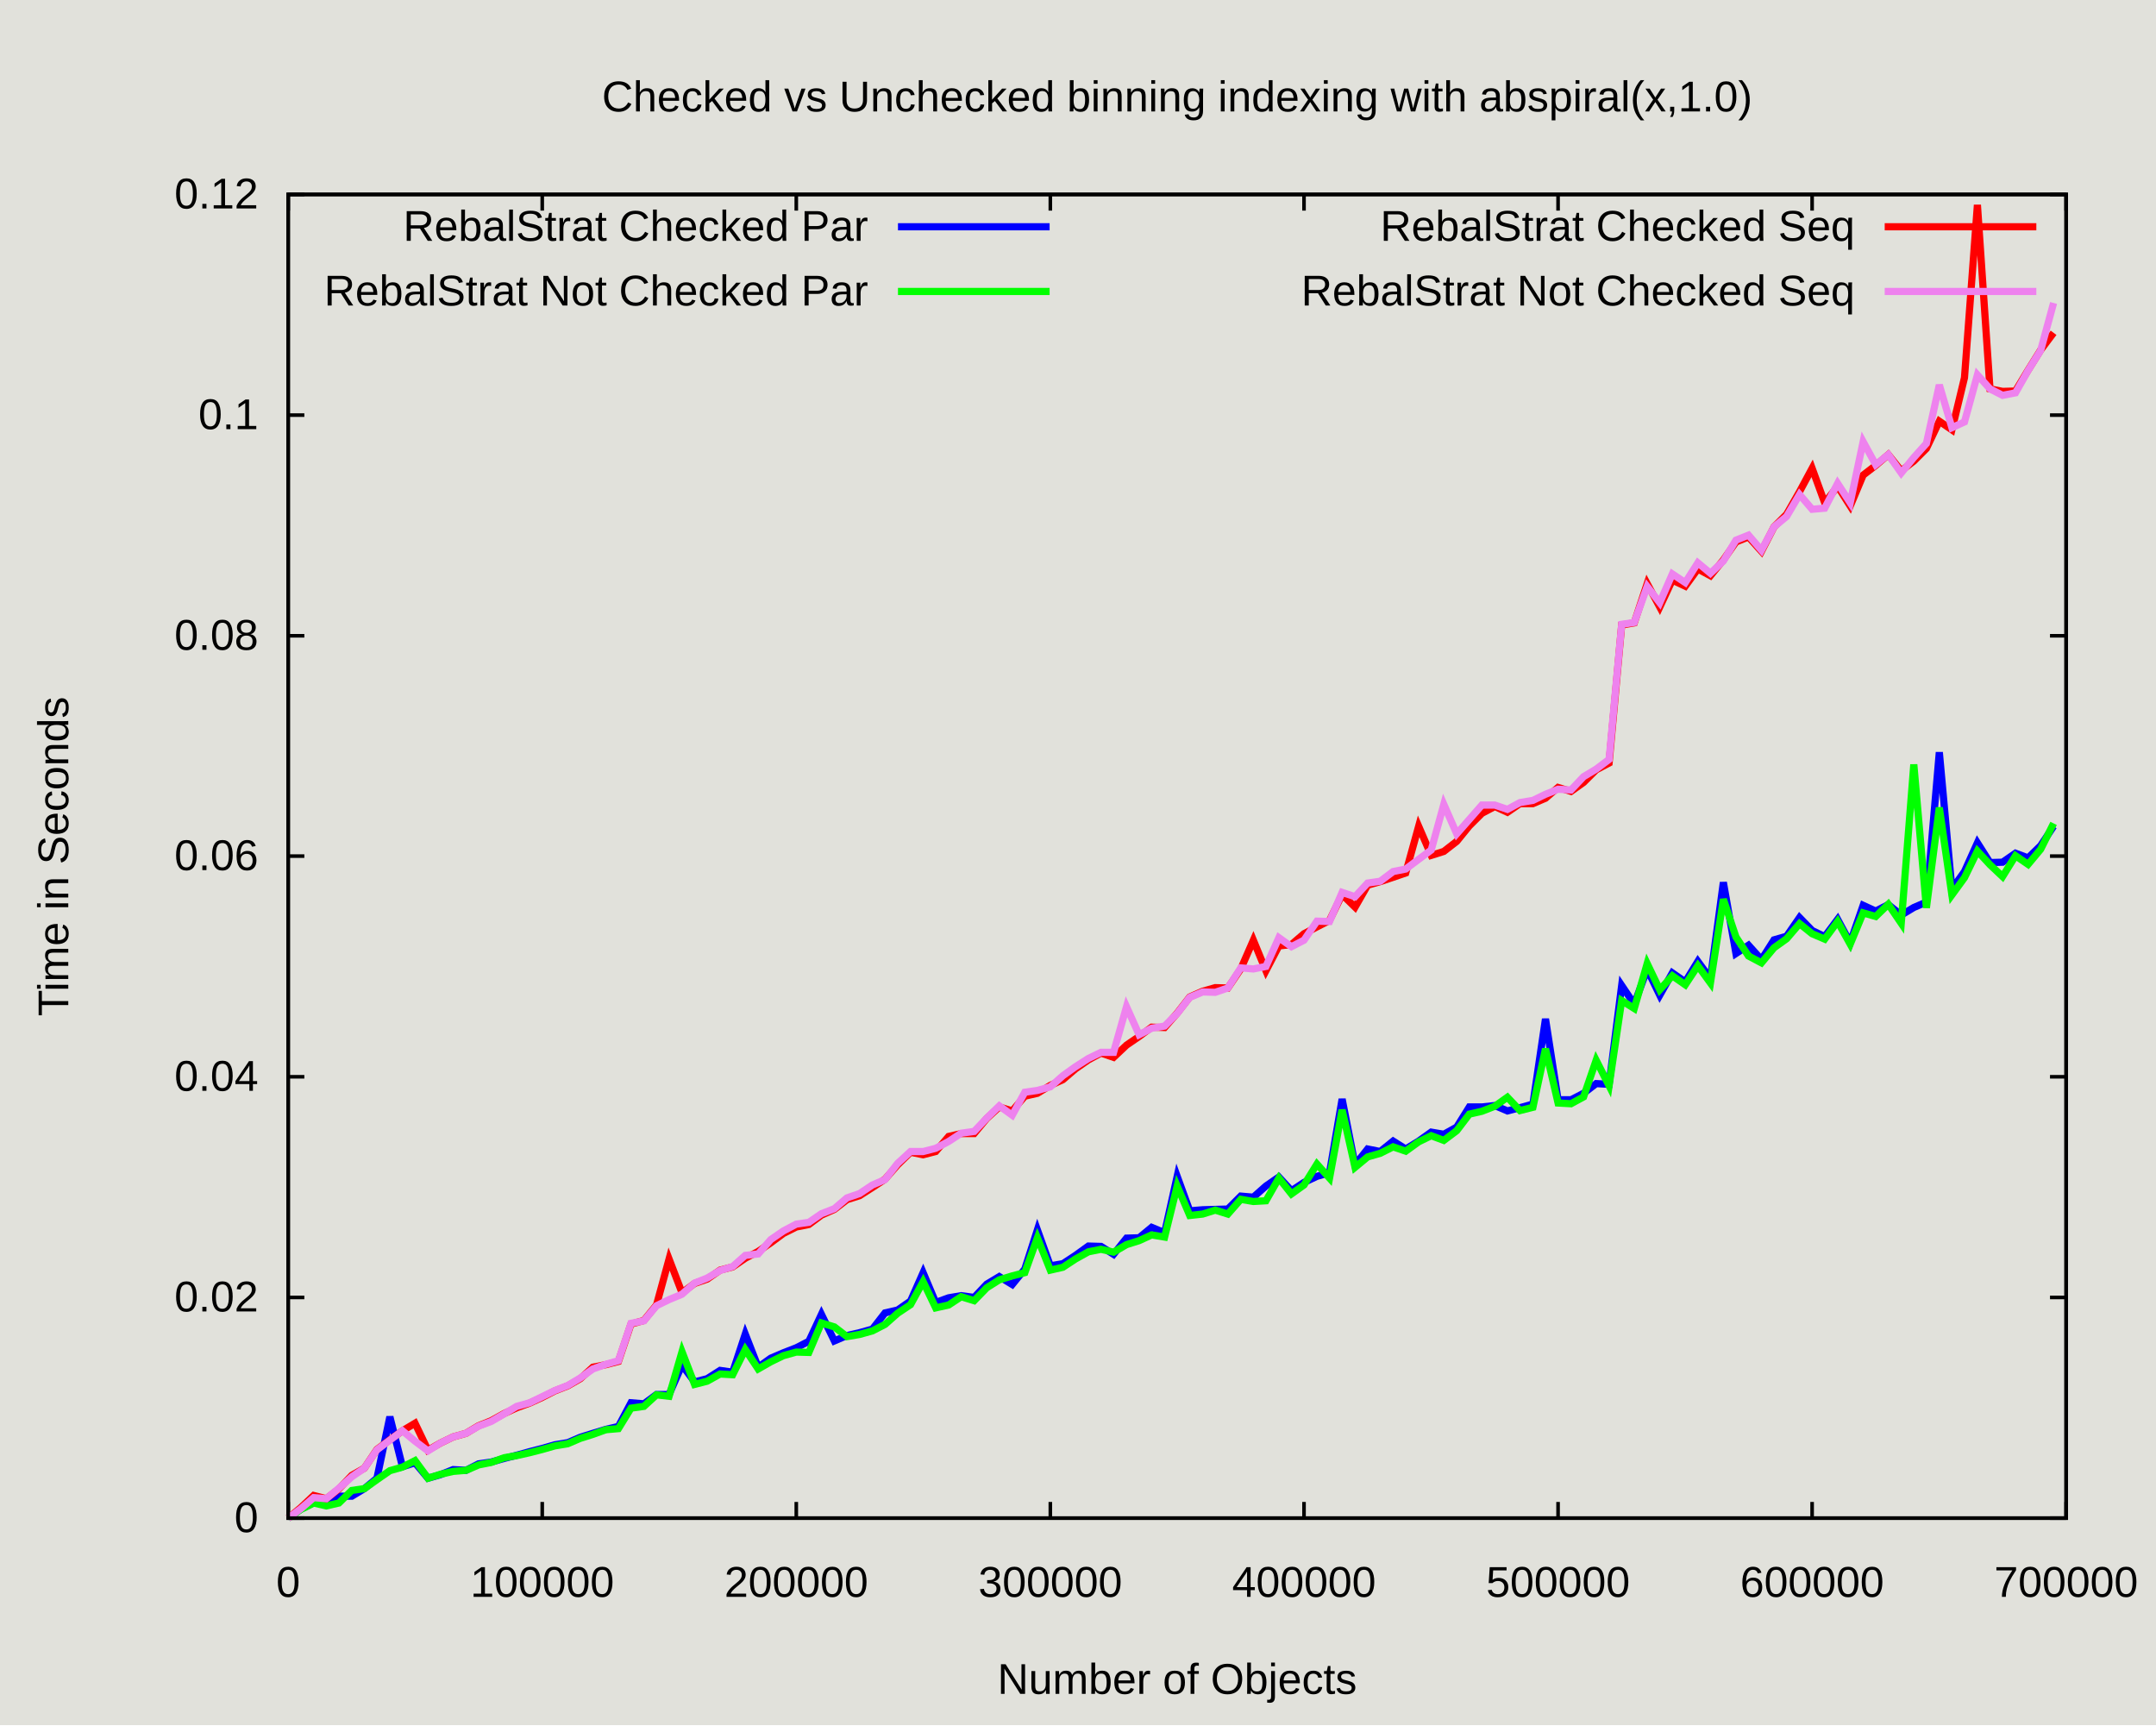
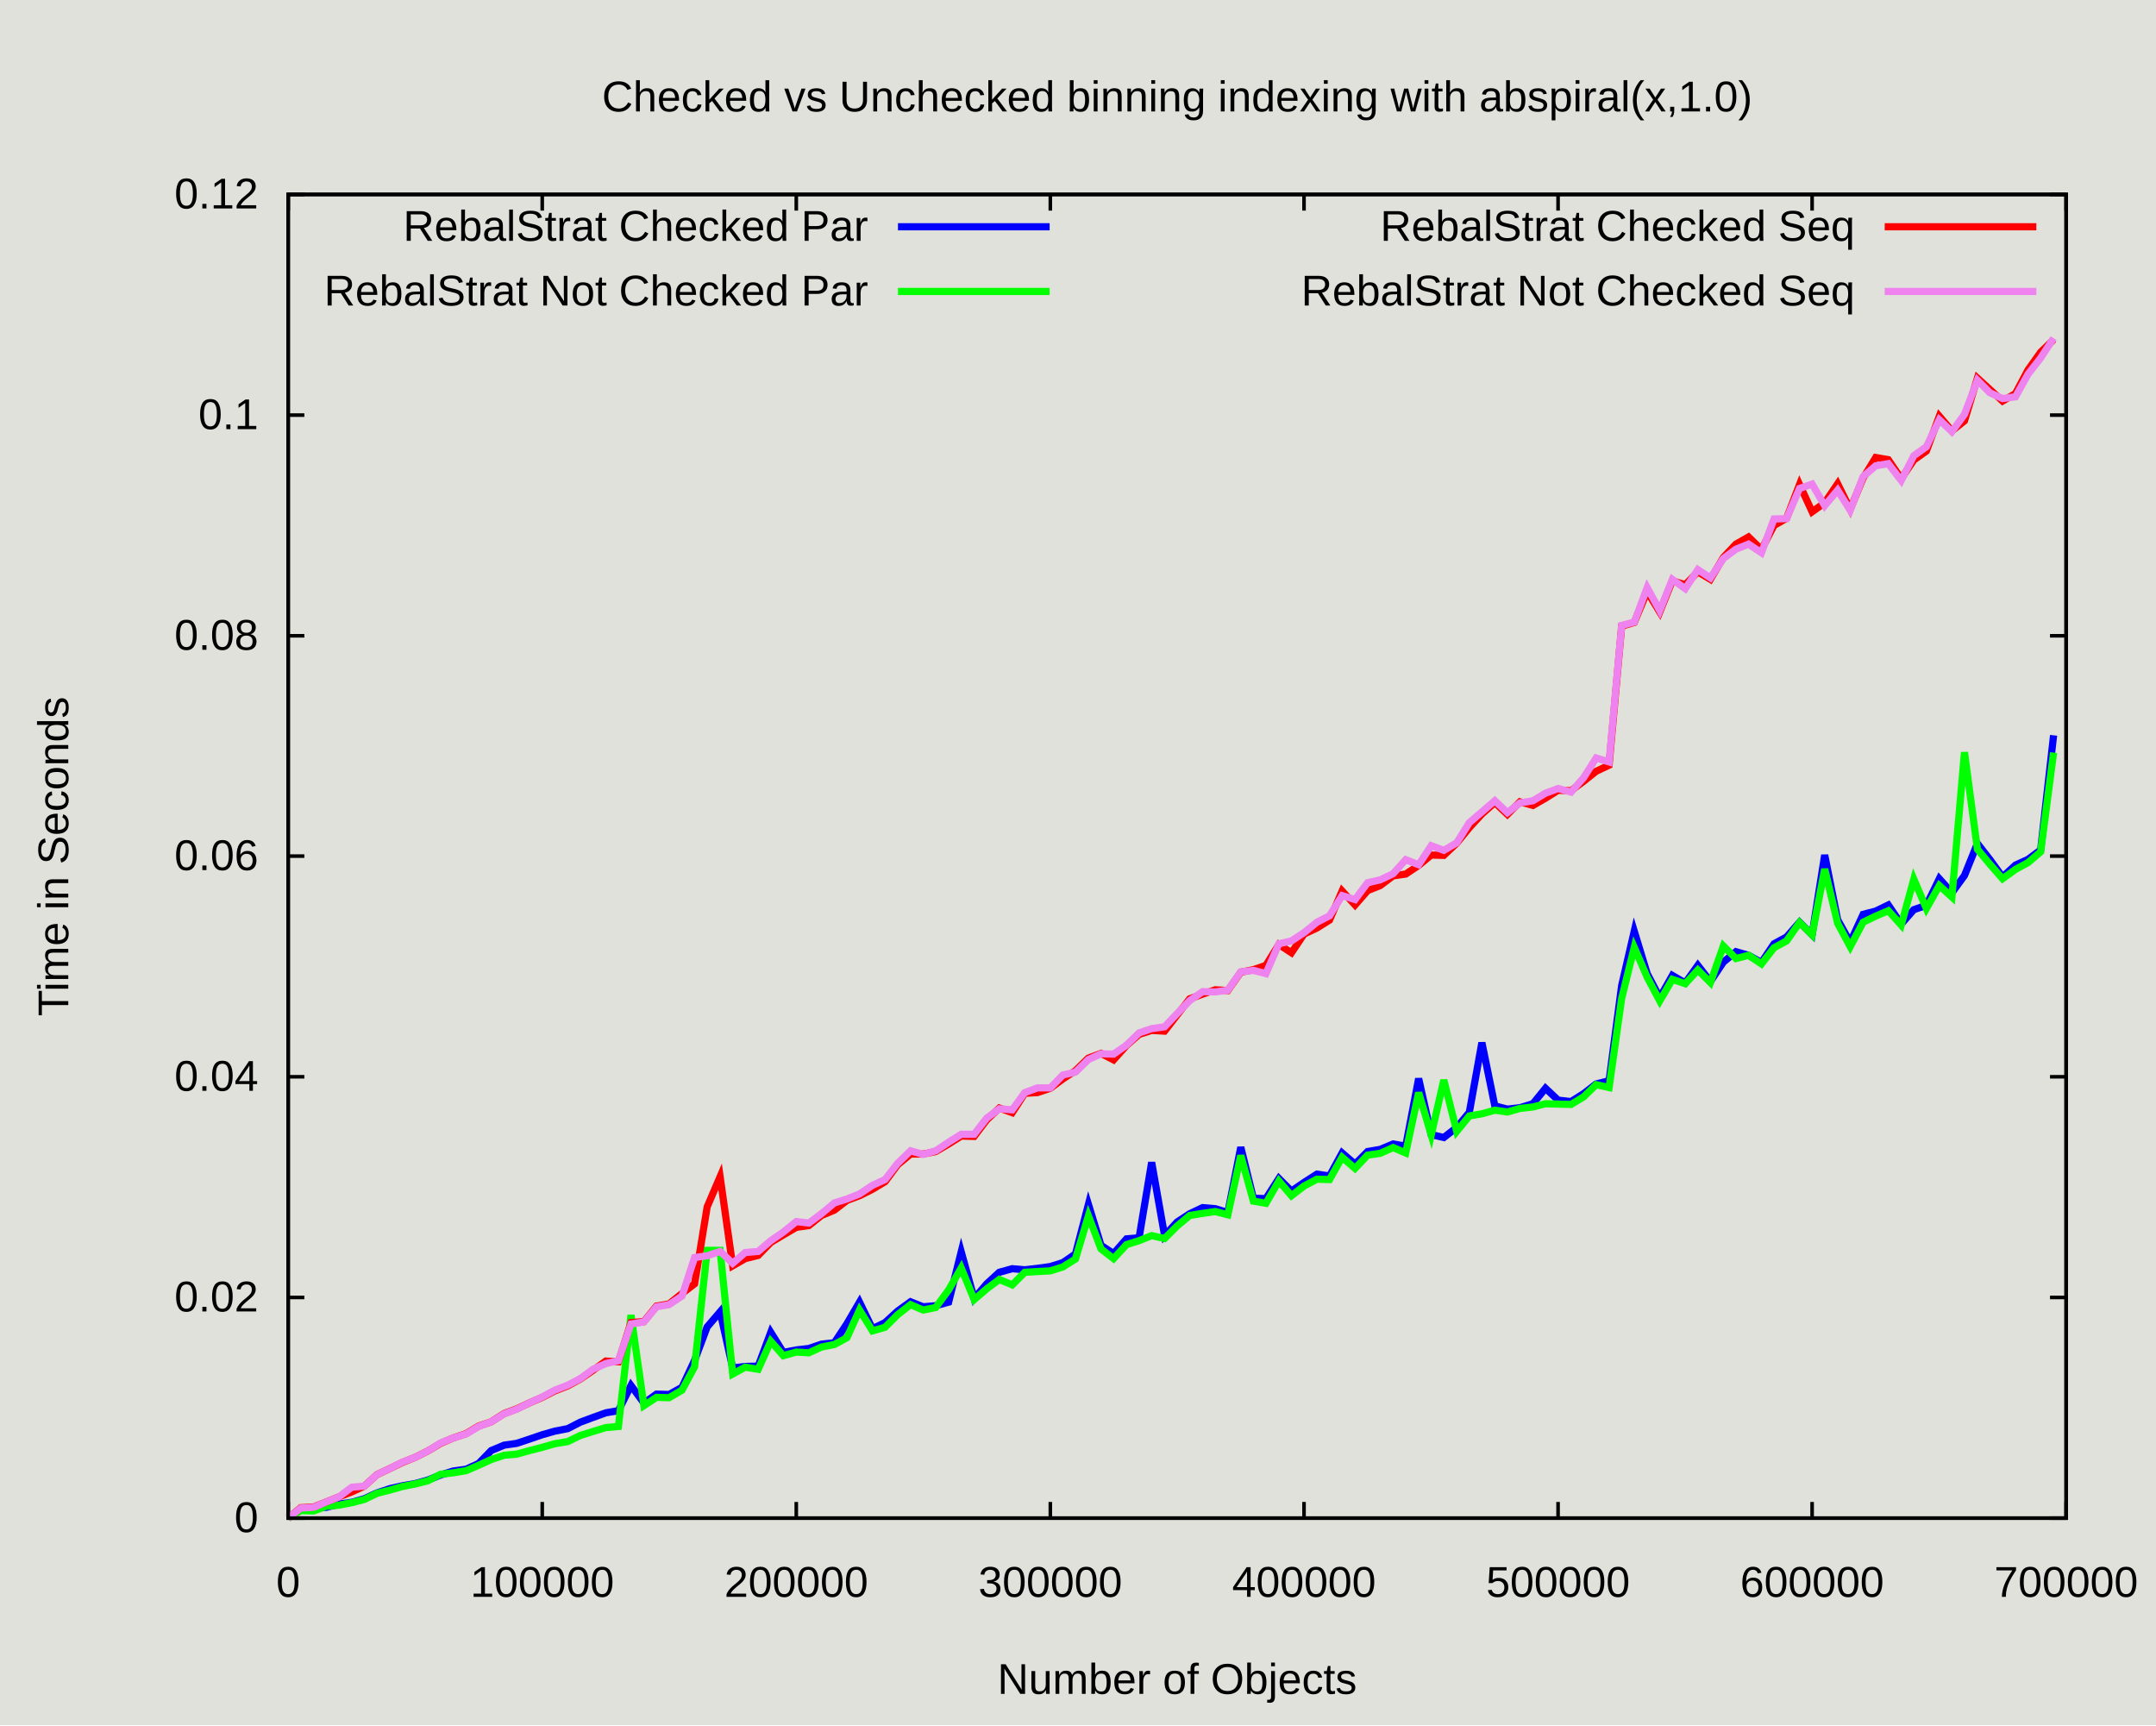
<svg xmlns="http://www.w3.org/2000/svg" xmlns:xlink="http://www.w3.org/1999/xlink" width="600" height="480" viewBox="0 0 600 480">
  <g id="gnuplot_canvas">
    <rect x="0" y="0" width="600" height="480" fill="#e1e1db" />
    <defs>
      <circle id="gpDot" r="0.5" stroke-width="0.5" stroke="currentColor" />
      <path id="gpPt0" stroke-width="0.222" stroke="currentColor" d="M-1,0 h2 M0,-1 v2" />
      <path id="gpPt1" stroke-width="0.222" stroke="currentColor" d="M-1,-1 L1,1 M1,-1 L-1,1" />
      <path id="gpPt2" stroke-width="0.222" stroke="currentColor" d="M-1,0 L1,0 M0,-1 L0,1 M-1,-1 L1,1 M-1,1 L1,-1" />
      <rect id="gpPt3" stroke-width="0.222" stroke="currentColor" x="-1" y="-1" width="2" height="2" />
      <rect id="gpPt4" stroke-width="0.222" stroke="currentColor" fill="currentColor" x="-1" y="-1" width="2" height="2" />
      <circle id="gpPt5" stroke-width="0.222" stroke="currentColor" cx="0" cy="0" r="1" />
      <use xlink:href="#gpPt5" id="gpPt6" fill="currentColor" stroke="none" />
      <path id="gpPt7" stroke-width="0.222" stroke="currentColor" d="M0,-1.33 L-1.33,0.67 L1.33,0.67 z" />
      <use xlink:href="#gpPt7" id="gpPt8" fill="currentColor" stroke="none" />
      <use xlink:href="#gpPt7" id="gpPt9" stroke="currentColor" transform="rotate(180)" />
      <use xlink:href="#gpPt9" id="gpPt10" fill="currentColor" stroke="none" />
      <use xlink:href="#gpPt3" id="gpPt11" stroke="currentColor" transform="rotate(45)" />
      <use xlink:href="#gpPt11" id="gpPt12" fill="currentColor" stroke="none" />
      <path id="gpPt13" stroke-width="0.222" stroke="currentColor" d="M0,1.330 L1.265,0.411 L0.782,-1.067 L-0.782,-1.076 L-1.265,0.411 z" />
      <use xlink:href="#gpPt13" id="gpPt14" fill="currentColor" stroke="none" />
      <filter id="textbox" filterUnits="objectBoundingBox" x="0" y="0" height="1" width="1">
        <feFlood flood-color="#E1E1DB" flood-opacity="1" result="bgnd" />
        <feComposite in="SourceGraphic" in2="bgnd" operator="atop" />
      </filter>
      <filter id="greybox" filterUnits="objectBoundingBox" x="0" y="0" height="1" width="1">
        <feFlood flood-color="lightgrey" flood-opacity="1" result="grey" />
        <feComposite in="SourceGraphic" in2="grey" operator="atop" />
      </filter>
    </defs>
    <g fill="none" color="#E1E1DB" stroke="currentColor" stroke-width="1.00" stroke-linecap="butt" stroke-linejoin="miter">
</g>
    <g fill="none" color="black" stroke="currentColor" stroke-width="1.00" stroke-linecap="butt" stroke-linejoin="miter">
      <path stroke="rgb(  0,   0,   0)" d="M80.2,422.4 L84.7,422.4 M575.0,422.4 L570.5,422.4  " />
      <g transform="translate(71.9,426.3)" stroke="none" fill="rgb(0,0,0)" font-family="Arial" font-size="12.00" text-anchor="end">
        <text>
          <tspan font-family="Arial"> 0</tspan>
        </text>
      </g>
    </g>
    <g fill="none" color="black" stroke="currentColor" stroke-width="1.00" stroke-linecap="butt" stroke-linejoin="miter">
      <path stroke="rgb(  0,   0,   0)" d="M80.2,361.0 L84.7,361.0 M575.0,361.0 L570.5,361.0  " />
      <g transform="translate(71.9,364.9)" stroke="none" fill="rgb(0,0,0)" font-family="Arial" font-size="12.00" text-anchor="end">
        <text>
          <tspan font-family="Arial"> 0.02</tspan>
        </text>
      </g>
    </g>
    <g fill="none" color="black" stroke="currentColor" stroke-width="1.00" stroke-linecap="butt" stroke-linejoin="miter">
      <path stroke="rgb(  0,   0,   0)" d="M80.2,299.6 L84.7,299.6 M575.0,299.6 L570.5,299.6  " />
      <g transform="translate(71.9,303.5)" stroke="none" fill="rgb(0,0,0)" font-family="Arial" font-size="12.00" text-anchor="end">
        <text>
          <tspan font-family="Arial"> 0.04</tspan>
        </text>
      </g>
    </g>
    <g fill="none" color="black" stroke="currentColor" stroke-width="1.00" stroke-linecap="butt" stroke-linejoin="miter">
      <path stroke="rgb(  0,   0,   0)" d="M80.2,238.2 L84.7,238.2 M575.0,238.2 L570.5,238.2  " />
      <g transform="translate(71.9,242.1)" stroke="none" fill="rgb(0,0,0)" font-family="Arial" font-size="12.00" text-anchor="end">
        <text>
          <tspan font-family="Arial"> 0.06</tspan>
        </text>
      </g>
    </g>
    <g fill="none" color="black" stroke="currentColor" stroke-width="1.00" stroke-linecap="butt" stroke-linejoin="miter">
      <path stroke="rgb(  0,   0,   0)" d="M80.2,176.9 L84.7,176.9 M575.0,176.9 L570.5,176.9  " />
      <g transform="translate(71.9,180.8)" stroke="none" fill="rgb(0,0,0)" font-family="Arial" font-size="12.00" text-anchor="end">
        <text>
          <tspan font-family="Arial"> 0.08</tspan>
        </text>
      </g>
    </g>
    <g fill="none" color="black" stroke="currentColor" stroke-width="1.00" stroke-linecap="butt" stroke-linejoin="miter">
      <path stroke="rgb(  0,   0,   0)" d="M80.2,115.5 L84.7,115.5 M575.0,115.5 L570.5,115.5  " />
      <g transform="translate(71.9,119.4)" stroke="none" fill="rgb(0,0,0)" font-family="Arial" font-size="12.00" text-anchor="end">
        <text>
          <tspan font-family="Arial"> 0.1</tspan>
        </text>
      </g>
    </g>
    <g fill="none" color="black" stroke="currentColor" stroke-width="1.00" stroke-linecap="butt" stroke-linejoin="miter">
      <path stroke="rgb(  0,   0,   0)" d="M80.2,54.1 L84.7,54.1 M575.0,54.1 L570.5,54.1  " />
      <g transform="translate(71.9,58.0)" stroke="none" fill="rgb(0,0,0)" font-family="Arial" font-size="12.00" text-anchor="end">
        <text>
          <tspan font-family="Arial"> 0.12</tspan>
        </text>
      </g>
    </g>
    <g fill="none" color="black" stroke="currentColor" stroke-width="1.00" stroke-linecap="butt" stroke-linejoin="miter">
      <path stroke="rgb(  0,   0,   0)" d="M80.2,422.4 L80.2,417.9 M80.2,54.1 L80.2,58.6  " />
      <g transform="translate(80.2,444.3)" stroke="none" fill="rgb(0,0,0)" font-family="Arial" font-size="12.00" text-anchor="middle">
        <text>
          <tspan font-family="Arial"> 0</tspan>
        </text>
      </g>
    </g>
    <g fill="none" color="black" stroke="currentColor" stroke-width="1.00" stroke-linecap="butt" stroke-linejoin="miter">
      <path stroke="rgb(  0,   0,   0)" d="M150.9,422.4 L150.9,417.9 M150.9,54.1 L150.9,58.6  " />
      <g transform="translate(150.9,444.3)" stroke="none" fill="rgb(0,0,0)" font-family="Arial" font-size="12.00" text-anchor="middle">
        <text>
          <tspan font-family="Arial"> 100000</tspan>
        </text>
      </g>
    </g>
    <g fill="none" color="black" stroke="currentColor" stroke-width="1.00" stroke-linecap="butt" stroke-linejoin="miter">
      <path stroke="rgb(  0,   0,   0)" d="M221.6,422.4 L221.6,417.9 M221.6,54.1 L221.6,58.6  " />
      <g transform="translate(221.6,444.3)" stroke="none" fill="rgb(0,0,0)" font-family="Arial" font-size="12.00" text-anchor="middle">
        <text>
          <tspan font-family="Arial"> 200000</tspan>
        </text>
      </g>
    </g>
    <g fill="none" color="black" stroke="currentColor" stroke-width="1.00" stroke-linecap="butt" stroke-linejoin="miter">
      <path stroke="rgb(  0,   0,   0)" d="M292.3,422.4 L292.3,417.9 M292.3,54.1 L292.3,58.6  " />
      <g transform="translate(292.3,444.3)" stroke="none" fill="rgb(0,0,0)" font-family="Arial" font-size="12.00" text-anchor="middle">
        <text>
          <tspan font-family="Arial"> 300000</tspan>
        </text>
      </g>
    </g>
    <g fill="none" color="black" stroke="currentColor" stroke-width="1.00" stroke-linecap="butt" stroke-linejoin="miter">
      <path stroke="rgb(  0,   0,   0)" d="M362.9,422.4 L362.9,417.9 M362.9,54.1 L362.9,58.6  " />
      <g transform="translate(362.9,444.3)" stroke="none" fill="rgb(0,0,0)" font-family="Arial" font-size="12.00" text-anchor="middle">
        <text>
          <tspan font-family="Arial"> 400000</tspan>
        </text>
      </g>
    </g>
    <g fill="none" color="black" stroke="currentColor" stroke-width="1.00" stroke-linecap="butt" stroke-linejoin="miter">
      <path stroke="rgb(  0,   0,   0)" d="M433.6,422.4 L433.6,417.9 M433.6,54.1 L433.6,58.6  " />
      <g transform="translate(433.6,444.3)" stroke="none" fill="rgb(0,0,0)" font-family="Arial" font-size="12.00" text-anchor="middle">
        <text>
          <tspan font-family="Arial"> 500000</tspan>
        </text>
      </g>
    </g>
    <g fill="none" color="black" stroke="currentColor" stroke-width="1.00" stroke-linecap="butt" stroke-linejoin="miter">
      <path stroke="rgb(  0,   0,   0)" d="M504.3,422.4 L504.3,417.9 M504.3,54.1 L504.3,58.6  " />
      <g transform="translate(504.3,444.3)" stroke="none" fill="rgb(0,0,0)" font-family="Arial" font-size="12.00" text-anchor="middle">
        <text>
          <tspan font-family="Arial"> 600000</tspan>
        </text>
      </g>
    </g>
    <g fill="none" color="black" stroke="currentColor" stroke-width="1.00" stroke-linecap="butt" stroke-linejoin="miter">
      <path stroke="rgb(  0,   0,   0)" d="M575.0,422.4 L575.0,417.9 M575.0,54.1 L575.0,58.6  " />
      <g transform="translate(575.0,444.3)" stroke="none" fill="rgb(0,0,0)" font-family="Arial" font-size="12.00" text-anchor="middle">
        <text>
          <tspan font-family="Arial"> 700000</tspan>
        </text>
      </g>
    </g>
    <g fill="none" color="black" stroke="currentColor" stroke-width="1.00" stroke-linecap="butt" stroke-linejoin="miter">
</g>
    <g fill="none" color="black" stroke="currentColor" stroke-width="1.00" stroke-linecap="butt" stroke-linejoin="miter">
      <path stroke="rgb(  0,   0,   0)" d="M80.2,54.1 L80.2,422.4 L575.0,422.4 L575.0,54.1 L80.2,54.1 Z  " />
    </g>
    <g fill="none" color="black" stroke="currentColor" stroke-width="1.00" stroke-linecap="butt" stroke-linejoin="miter">
      <g transform="translate(19.0,238.3) rotate(270)" stroke="none" fill="black" font-family="Arial" font-size="12.00" text-anchor="middle">
        <text>
          <tspan font-family="Arial">Time in Seconds</tspan>
        </text>
      </g>
    </g>
    <g fill="none" color="black" stroke="currentColor" stroke-width="1.00" stroke-linecap="butt" stroke-linejoin="miter">
      <g transform="translate(327.6,471.3)" stroke="none" fill="black" font-family="Arial" font-size="12.00" text-anchor="middle">
        <text>
          <tspan font-family="Arial">Number of Objects</tspan>
        </text>
      </g>
    </g>
    <g fill="none" color="black" stroke="currentColor" stroke-width="1.00" stroke-linecap="butt" stroke-linejoin="miter">
      <g transform="translate(327.6,31.0)" stroke="none" fill="black" font-family="Arial" font-size="12.00" text-anchor="middle">
        <text>
          <tspan font-family="Arial">Checked vs Unchecked binning indexing with abspiral(x,1.0)</tspan>
        </text>
      </g>
    </g>
    <g fill="none" color="black" stroke="currentColor" stroke-width="1.00" stroke-linecap="butt" stroke-linejoin="miter">
</g>
    <g id="gnuplot_plot_1">
      <g fill="none" color="#E1E1DB" stroke="currentColor" stroke-width="2.00" stroke-linecap="butt" stroke-linejoin="miter">
</g>
      <g fill="none" color="black" stroke="currentColor" stroke-width="2.00" stroke-linecap="butt" stroke-linejoin="miter">
        <g transform="translate(241.6,67.0)" stroke="none" fill="black" font-family="Arial" font-size="12.00" text-anchor="end">
          <text>
            <tspan font-family="Arial">RebalStrat Checked Par</tspan>
          </text>
        </g>
      </g>
      <g fill="none" color="black" stroke="currentColor" stroke-width="2.00" stroke-linecap="butt" stroke-linejoin="miter">
-         <path stroke="rgb(  0,   0, 255)" d="M249.9,63.1 L292.1,63.1 M80.2,422.4 L83.7,419.9 L87.3,418.1 L90.8,417.2 L94.3,416.3 L97.9,416.3   L101.4,414.2 L104.9,411.3 L108.5,394.2 L112.0,408.1 L115.5,407.0 L119.1,411.3 L122.6,410.3 L126.1,408.9   L129.7,409.1 L133.2,407.3 L136.7,406.8 L140.3,405.8 L143.8,404.9 L147.4,403.9 L150.9,403.0 L154.4,402.0   L158.0,401.4 L161.5,399.9 L165.0,398.8 L168.6,397.7 L172.1,396.9 L175.6,390.3 L179.2,390.6 L182.7,388.0   L186.2,388.0 L189.8,379.8 L193.3,384.5 L196.8,383.6 L200.4,381.3 L203.9,381.8 L207.4,371.2 L211.0,380.4   L214.5,377.9 L218.0,376.4 L221.6,375.0 L225.1,373.2 L228.6,365.7 L232.2,373.1 L235.7,371.6 L239.2,370.8   L242.8,369.8 L246.3,365.3 L249.8,364.5 L253.4,362.0 L256.9,354.1 L260.4,362.4 L264.0,361.1 L267.5,360.5   L271.1,361.0 L274.6,357.3 L278.1,355.2 L281.7,357.4 L285.2,353.1 L288.7,342.2 L292.3,352.2 L295.8,351.6   L299.3,349.3 L302.9,346.7 L306.4,346.8 L309.9,349.0 L313.5,344.5 L317.0,344.4 L320.5,341.5 L324.1,343.0   L327.6,327.3 L331.1,336.9 L334.7,336.6 L338.2,336.5 L341.7,336.4 L345.3,332.8 L348.8,333.1 L352.3,330.0   L355.9,327.5 L359.4,331.3 L362.9,329.0 L366.5,327.3 L370.0,326.3 L373.5,305.8 L377.1,324.1 L380.6,319.7   L384.1,320.4 L387.7,317.5 L391.2,319.7 L394.8,317.5 L398.3,315.0 L401.8,315.6 L405.4,313.6 L408.9,308.0   L412.4,308.0 L416.0,307.6 L419.5,309.1 L423.0,308.2 L426.6,307.2 L430.1,283.5 L433.6,306.0 L437.2,306.0   L440.7,304.2 L444.2,301.5 L447.8,301.7 L451.3,274.2 L454.8,279.4 L458.4,269.7 L461.9,276.9 L465.4,270.7   L469.0,273.2 L472.5,267.5 L476.0,272.3 L479.6,245.5 L483.1,265.3 L486.6,263.0 L490.2,267.0 L493.7,261.5   L497.2,260.5 L500.8,255.3 L504.3,258.9 L507.8,260.6 L511.4,255.8 L514.9,262.3 L518.5,251.9 L522.0,253.5   L525.5,251.7 L529.1,254.6 L532.6,252.5 L536.1,251.0 L539.7,209.3 L543.2,247.4 L546.7,242.5 L550.3,234.5   L553.8,240.0 L557.3,239.9 L560.9,237.4 L564.4,238.7 L567.9,235.3 L571.5,229.9  " />
+         <path stroke="rgb(  0,   0, 255)" d="M249.9,63.1 L292.1,63.1 M80.2,422.4 L83.7,420.1 L87.3,419.5 L90.8,419.4 L94.3,418.5 L97.9,418.0   L101.4,417.0 L104.9,415.4 L108.5,414.2 L112.0,413.4 L115.5,412.8 L119.1,411.8 L122.6,410.4 L126.1,409.3   L129.7,408.8 L133.2,407.2 L136.7,403.6 L140.3,402.1 L143.8,401.6 L147.4,400.4 L150.9,399.2 L154.4,398.2   L158.0,397.5 L161.5,395.7 L165.0,394.4 L168.6,393.1 L172.1,392.5 L175.6,385.5 L179.2,390.4 L182.7,387.9   L186.2,388.0 L189.8,386.0 L193.3,378.5 L196.8,369.2 L200.4,365.0 L203.9,380.6 L207.4,380.2 L211.0,380.1   L214.5,370.7 L218.0,376.3 L221.6,375.6 L225.1,375.2 L228.6,374.0 L232.2,373.6 L235.7,368.3 L239.2,362.3   L242.8,369.7 L246.3,368.0 L249.8,364.8 L253.4,362.2 L256.9,363.6 L260.4,363.3 L264.0,362.3 L267.5,348.3   L271.1,361.3 L274.6,357.2 L278.1,354.0 L281.7,353.0 L285.2,353.3 L288.7,352.9 L292.3,352.4 L295.8,351.3   L299.3,348.9 L302.9,335.1 L306.4,346.5 L309.9,348.8 L313.5,344.7 L317.0,344.4 L320.5,323.4 L324.1,343.8   L327.6,340.0 L331.1,337.7 L334.7,336.0 L338.2,336.3 L341.7,337.4 L345.3,319.2 L348.8,333.4 L352.3,333.5   L355.9,327.9 L359.4,331.4 L362.9,329.0 L366.5,326.7 L370.0,327.2 L373.5,320.8 L377.1,323.9 L380.6,320.4   L384.1,319.8 L387.7,318.3 L391.2,318.9 L394.8,300.1 L398.3,315.7 L401.8,316.5 L405.4,313.7 L408.9,309.5   L412.4,290.1 L416.0,307.7 L419.5,308.6 L423.0,308.2 L426.6,307.1 L430.1,302.8 L433.6,306.1 L437.2,306.5   L440.7,304.3 L444.2,301.6 L447.8,300.7 L451.3,274.2 L454.8,259.1 L458.4,270.9 L461.9,277.6 L465.4,271.4   L469.0,273.5 L472.5,268.6 L476.0,273.1 L479.6,267.7 L483.1,264.8 L486.6,265.8 L490.2,267.8 L493.7,262.6   L497.2,260.7 L500.8,256.6 L504.3,260.1 L507.8,237.9 L511.4,255.9 L514.9,262.2 L518.5,254.4 L522.0,253.5   L525.5,251.8 L529.1,257.1 L532.6,253.1 L536.1,251.9 L539.7,244.5 L543.2,248.4 L546.7,243.6 L550.3,234.7   L553.8,239.2 L557.3,244.0 L560.9,240.7 L564.4,239.1 L567.9,236.5 L571.5,204.6  " />
      </g>
    </g>
    <g id="gnuplot_plot_2">
      <g fill="none" color="black" stroke="currentColor" stroke-width="2.00" stroke-linecap="butt" stroke-linejoin="miter">
        <g transform="translate(241.6,85.0)" stroke="none" fill="black" font-family="Arial" font-size="12.00" text-anchor="end">
          <text>
            <tspan font-family="Arial">RebalStrat Not Checked Par</tspan>
          </text>
        </g>
      </g>
      <g fill="none" color="black" stroke="currentColor" stroke-width="2.00" stroke-linecap="butt" stroke-linejoin="miter">
-         <path stroke="rgb(  0, 255,   0)" d="M249.9,81.1 L292.1,81.1 M80.2,422.4 L83.7,420.0 L87.3,418.2 L90.8,419.0 L94.3,418.2 L97.9,414.7   L101.4,414.2 L104.9,411.7 L108.5,409.2 L112.0,408.2 L115.5,406.4 L119.1,411.3 L122.6,410.2 L126.1,409.4   L129.7,409.1 L133.2,407.6 L136.7,406.9 L140.3,405.6 L143.8,405.0 L147.4,404.2 L150.9,403.3 L154.4,402.3   L158.0,401.7 L161.5,400.2 L165.0,399.1 L168.6,397.8 L172.1,397.5 L175.6,391.8 L179.2,391.3 L182.7,388.1   L186.2,388.5 L189.8,376.1 L193.3,385.2 L196.8,384.3 L200.4,382.3 L203.9,382.5 L207.4,375.5 L211.0,380.9   L214.5,378.9 L218.0,377.2 L221.6,376.2 L225.1,376.3 L228.6,368.1 L232.2,369.2 L235.7,371.9 L239.2,371.3   L242.8,370.3 L246.3,368.5 L249.8,365.4 L253.4,363.0 L256.9,356.6 L260.4,363.9 L264.0,363.1 L267.5,360.8   L271.1,361.9 L274.6,358.3 L278.1,356.1 L281.7,355.0 L285.2,354.1 L288.7,344.4 L292.3,353.4 L295.8,352.6   L299.3,350.3 L302.9,348.3 L306.4,347.6 L309.9,348.4 L313.5,346.3 L317.0,345.2 L320.5,343.6 L324.1,344.2   L327.6,330.0 L331.1,338.2 L334.7,337.8 L338.2,336.7 L341.7,337.8 L345.3,333.7 L348.8,334.3 L352.3,334.1   L355.9,327.8 L359.4,332.2 L362.9,329.7 L366.5,323.9 L370.0,327.8 L373.5,308.8 L377.1,324.8 L380.6,321.9   L384.1,320.9 L387.7,319.1 L391.2,320.3 L394.8,317.7 L398.3,316.0 L401.8,317.3 L405.4,314.6 L408.9,310.0   L412.4,309.2 L416.0,307.8 L419.5,305.3 L423.0,309.0 L426.6,308.1 L430.1,291.8 L433.6,306.9 L437.2,307.1   L440.7,305.2 L444.2,295.0 L447.8,302.1 L451.3,278.4 L454.8,280.6 L458.4,268.1 L461.9,275.4 L465.4,271.5   L469.0,274.0 L472.5,268.7 L476.0,273.5 L479.6,250.2 L483.1,260.7 L486.6,266.0 L490.2,267.9 L493.7,263.7   L497.2,261.2 L500.8,257.0 L504.3,259.8 L507.8,261.3 L511.4,256.4 L514.9,262.7 L518.5,254.0 L522.0,255.0   L525.5,251.6 L529.1,256.9 L532.6,212.7 L536.1,252.6 L539.7,224.7 L543.2,249.0 L546.7,244.2 L550.3,236.8   L553.8,240.6 L557.3,243.9 L560.9,238.1 L564.4,240.5 L567.9,236.3 L571.5,229.1  " />
+         <path stroke="rgb(  0, 255,   0)" d="M249.9,81.1 L292.1,81.1 M80.2,422.4 L83.7,420.3 L87.3,420.4 L90.8,419.1 L94.3,418.8 L97.9,418.1   L101.4,417.2 L104.9,415.5 L108.5,414.6 L112.0,413.6 L115.5,412.9 L119.1,412.0 L122.6,410.2 L126.1,409.8   L129.7,409.2 L133.2,407.7 L136.7,406.1 L140.3,404.9 L143.8,404.6 L147.4,403.6 L150.9,402.7 L154.4,401.7   L158.0,401.1 L161.5,399.4 L165.0,398.3 L168.6,397.2 L172.1,396.9 L175.6,365.9 L179.2,391.1 L182.7,388.8   L186.2,388.9 L189.8,386.8 L193.3,380.3 L196.8,347.9 L200.4,347.9 L203.9,382.3 L207.4,380.4 L211.0,381.0   L214.5,373.2 L218.0,377.2 L221.6,376.2 L225.1,376.4 L228.6,374.8 L232.2,374.1 L235.7,372.2 L239.2,364.5   L242.8,370.3 L246.3,369.3 L249.8,365.8 L253.4,363.0 L256.9,364.5 L260.4,363.8 L264.0,358.9 L267.5,352.8   L271.1,361.6 L274.6,358.6 L278.1,356.0 L281.7,357.5 L285.2,354.0 L288.7,353.8 L292.3,353.6 L295.8,352.5   L299.3,350.3 L302.9,338.3 L306.4,347.5 L309.9,350.2 L313.5,346.3 L317.0,345.2 L320.5,343.8 L324.1,344.6   L327.6,341.1 L331.1,338.2 L334.7,337.6 L338.2,337.1 L341.7,338.0 L345.3,321.5 L348.8,334.2 L352.3,334.8   L355.9,328.6 L359.4,332.7 L362.9,330.0 L366.5,328.1 L370.0,328.2 L373.5,322.0 L377.1,325.1 L380.6,321.4   L384.1,320.9 L387.7,319.3 L391.2,320.8 L394.8,304.0 L398.3,315.8 L401.8,300.5 L405.4,314.8 L408.9,310.5   L412.4,309.9 L416.0,308.9 L419.5,309.4 L423.0,308.4 L426.6,308.0 L430.1,307.1 L433.6,307.2 L437.2,307.3   L440.7,305.2 L444.2,301.8 L447.8,302.6 L451.3,277.8 L454.8,263.6 L458.4,271.9 L461.9,278.5 L465.4,272.5   L469.0,273.7 L472.5,269.9 L476.0,273.4 L479.6,263.2 L483.1,266.7 L486.6,265.8 L490.2,268.2 L493.7,263.7   L497.2,261.8 L500.8,256.7 L504.3,260.1 L507.8,241.8 L511.4,256.9 L514.9,263.4 L518.5,256.6 L522.0,254.9   L525.5,253.4 L529.1,257.4 L532.6,244.6 L536.1,252.8 L539.7,246.4 L543.2,249.6 L546.7,209.3 L550.3,236.3   L553.8,240.5 L557.3,244.5 L560.9,241.9 L564.4,240.0 L567.9,237.0 L571.5,209.4  " />
      </g>
    </g>
    <g id="gnuplot_plot_3">
      <g fill="none" color="black" stroke="currentColor" stroke-width="2.00" stroke-linecap="butt" stroke-linejoin="miter">
        <g transform="translate(516.2,67.0)" stroke="none" fill="black" font-family="Arial" font-size="12.00" text-anchor="end">
          <text>
            <tspan font-family="Arial">RebalStrat Checked Seq</tspan>
          </text>
        </g>
      </g>
      <g fill="none" color="black" stroke="currentColor" stroke-width="2.00" stroke-linecap="butt" stroke-linejoin="miter">
-         <path stroke="rgb(255,   0,   0)" d="M524.5,63.1 L566.7,63.1 M80.2,422.4 L83.7,419.5 L87.3,416.1 L90.8,417.0 L94.3,414.3 L97.9,410.5   L101.4,408.5 L104.9,403.3 L108.5,400.6 L112.0,398.1 L115.5,396.0 L119.1,403.5 L122.6,401.5 L126.1,399.8   L129.7,398.8 L133.2,396.7 L136.7,395.3 L140.3,393.3 L143.8,391.7 L147.4,390.4 L150.9,388.8 L154.4,387.0   L158.0,385.6 L161.5,383.6 L165.0,380.4 L168.6,379.7 L172.1,378.8 L175.6,368.4 L179.2,367.4 L182.7,363.1   L186.2,350.3 L189.8,359.7 L193.3,357.1 L196.8,355.9 L200.4,353.4 L203.9,352.5 L207.4,350.1 L211.0,348.2   L214.5,345.8 L218.0,343.2 L221.6,341.4 L225.1,340.7 L228.6,338.1 L232.2,336.5 L235.7,333.8 L239.2,332.7   L242.8,330.4 L246.3,328.1 L249.8,324.1 L253.4,320.6 L256.9,321.3 L260.4,320.4 L264.0,316.2 L267.5,315.4   L271.1,315.4 L274.6,311.2 L278.1,308.0 L281.7,309.1 L285.2,305.0 L288.7,304.2 L292.3,302.0 L295.8,300.4   L299.3,297.4 L302.9,294.9 L306.4,293.0 L309.9,294.2 L313.5,290.8 L317.0,288.4 L320.5,285.8 L324.1,285.9   L327.6,281.9 L331.1,277.4 L334.7,275.8 L338.2,274.8 L341.7,274.9 L345.3,269.6 L348.8,261.6 L352.3,270.1   L355.9,263.2 L359.4,262.8 L362.9,259.8 L366.5,257.9 L370.0,256.1 L373.5,248.9 L377.1,252.4 L380.6,246.3   L384.1,245.3 L387.7,244.1 L391.2,242.9 L394.8,229.9 L398.3,238.0 L401.8,236.9 L405.4,234.1 L408.9,229.8   L412.4,226.3 L416.0,224.4 L419.5,226.0 L423.0,223.6 L426.6,223.6 L430.1,222.1 L433.6,219.1 L437.2,220.2   L440.7,217.7 L444.2,214.2 L447.8,212.3 L451.3,173.9 L454.8,173.3 L458.4,162.4 L461.9,168.9 L465.4,161.4   L469.0,163.1 L472.5,158.3 L476.0,160.2 L479.6,155.8 L483.1,150.8 L486.6,149.4 L490.2,153.4 L493.7,146.6   L497.2,143.1 L500.8,136.8 L504.3,130.3 L507.8,139.9 L511.4,135.3 L514.9,140.8 L518.5,132.2 L522.0,129.5   L525.5,126.5 L529.1,131.0 L532.6,128.3 L536.1,124.8 L539.7,117.2 L543.2,119.6 L546.7,105.1 L550.3,57.0   L553.8,108.2 L557.3,108.9 L560.9,108.8 L564.4,103.0 L567.9,97.4 L571.5,92.6  " />
+         <path stroke="rgb(255,   0,   0)" d="M524.5,63.1 L566.7,63.1 M80.2,422.4 L83.7,419.5 L87.3,419.3 L90.8,417.9 L94.3,416.5 L97.9,415.1   L101.4,413.5 L104.9,410.3 L108.5,408.6 L112.0,406.9 L115.5,405.5 L119.1,403.7 L122.6,401.6 L126.1,400.1   L129.7,398.9 L133.2,396.8 L136.7,395.6 L140.3,393.3 L143.8,392.0 L147.4,390.3 L150.9,388.8 L154.4,387.0   L158.0,385.6 L161.5,383.7 L165.0,381.3 L168.6,378.7 L172.1,378.9 L175.6,368.0 L179.2,367.7 L182.7,363.4   L186.2,362.8 L189.8,359.9 L193.3,357.2 L196.8,335.8 L200.4,327.4 L203.9,352.2 L207.4,350.2 L211.0,349.3   L214.5,345.7 L218.0,343.6 L221.6,341.5 L225.1,341.0 L228.6,338.2 L232.2,336.7 L235.7,334.0 L239.2,332.7   L242.8,330.9 L246.3,328.8 L249.8,324.1 L253.4,321.1 L256.9,321.1 L260.4,320.4 L264.0,318.3 L267.5,316.1   L271.1,316.2 L274.6,311.6 L278.1,308.3 L281.7,309.6 L285.2,304.2 L288.7,304.0 L292.3,302.8 L295.8,300.2   L299.3,297.9 L302.9,294.4 L306.4,293.1 L309.9,294.9 L313.5,290.9 L317.0,287.8 L320.5,286.7 L324.1,286.9   L327.6,282.4 L331.1,277.9 L334.7,276.6 L338.2,275.4 L341.7,275.6 L345.3,270.5 L348.8,269.8 L352.3,268.6   L355.9,262.8 L359.4,265.1 L362.9,259.9 L366.5,258.2 L370.0,256.0 L373.5,247.9 L377.1,251.8 L380.6,247.8   L384.1,246.4 L387.7,243.7 L391.2,243.2 L394.8,240.8 L398.3,237.9 L401.8,238.0 L405.4,234.6 L408.9,230.3   L412.4,226.5 L416.0,223.3 L419.5,226.6 L423.0,223.1 L426.6,224.1 L430.1,222.1 L433.6,219.9 L437.2,220.0   L440.7,217.4 L444.2,214.6 L447.8,212.9 L451.3,174.2 L454.8,173.2 L458.4,164.6 L461.9,170.3 L465.4,161.6   L469.0,162.7 L472.5,159.1 L476.0,161.2 L479.6,155.1 L483.1,151.4 L486.6,149.4 L490.2,152.9 L493.7,146.2   L497.2,144.2 L500.8,134.8 L504.3,142.4 L507.8,139.9 L511.4,134.6 L514.9,141.7 L518.5,133.0 L522.0,127.3   L525.5,127.9 L529.1,133.2 L532.6,128.0 L536.1,125.5 L539.7,115.8 L543.2,119.9 L546.7,117.1 L550.3,105.2   L553.8,108.4 L557.3,111.6 L560.9,109.5 L564.4,102.9 L567.9,98.0 L571.5,94.5  " />
      </g>
    </g>
    <g id="gnuplot_plot_4">
      <g fill="none" color="black" stroke="currentColor" stroke-width="2.00" stroke-linecap="butt" stroke-linejoin="miter">
        <g transform="translate(516.2,85.0)" stroke="none" fill="black" font-family="Arial" font-size="12.00" text-anchor="end">
          <text>
            <tspan font-family="Arial">RebalStrat Not Checked Seq</tspan>
          </text>
        </g>
      </g>
      <g fill="none" color="black" stroke="currentColor" stroke-width="2.00" stroke-linecap="butt" stroke-linejoin="miter">
-         <path stroke="rgb(238, 130, 238)" d="M524.5,81.1 L566.7,81.1 M80.2,422.4 L83.7,419.8 L87.3,416.7 L90.8,417.0 L94.3,414.1 L97.9,410.9   L101.4,408.5 L104.9,403.4 L108.5,400.7 L112.0,398.1 L115.5,401.0 L119.1,403.7 L122.6,401.5 L126.1,399.8   L129.7,398.8 L133.2,396.8 L136.7,395.5 L140.3,393.4 L143.8,391.3 L147.4,390.3 L150.9,388.6 L154.4,386.9   L158.0,385.5 L161.5,383.4 L165.0,380.9 L168.6,379.6 L172.1,378.6 L175.6,368.2 L179.2,367.5 L182.7,363.3   L186.2,361.6 L189.8,360.1 L193.3,357.0 L196.8,355.6 L200.4,353.5 L203.9,352.4 L207.4,349.3 L211.0,348.9   L214.5,344.9 L218.0,342.5 L221.6,340.6 L225.1,340.1 L228.6,337.7 L232.2,336.3 L235.7,333.3 L239.2,332.1   L242.8,329.7 L246.3,328.2 L249.8,323.7 L253.4,320.4 L256.9,320.4 L260.4,319.5 L264.0,317.6 L267.5,315.3   L271.1,314.8 L274.6,311.1 L278.1,307.7 L281.7,310.3 L285.2,303.9 L288.7,303.4 L292.3,302.4 L295.8,299.3   L299.3,296.8 L302.9,294.5 L306.4,292.8 L309.9,292.8 L313.5,280.1 L317.0,287.9 L320.5,286.1 L324.1,285.5   L327.6,282.0 L331.1,277.5 L334.7,276.0 L338.2,276.1 L341.7,274.9 L345.3,269.3 L348.8,269.6 L352.3,268.9   L355.9,260.9 L359.4,263.4 L362.9,261.6 L366.5,256.3 L370.0,256.4 L373.5,248.3 L377.1,249.5 L380.6,245.7   L384.1,245.2 L387.7,242.5 L391.2,241.8 L394.8,239.1 L398.3,236.5 L401.8,223.8 L405.4,232.0 L408.9,228.0   L412.4,224.0 L416.0,224.0 L419.5,225.2 L423.0,223.3 L426.6,222.7 L430.1,221.0 L433.6,219.6 L437.2,219.8   L440.7,216.1 L444.2,214.0 L447.8,211.3 L451.3,173.7 L454.8,173.2 L458.4,163.2 L461.9,167.7 L465.4,159.7   L469.0,162.1 L472.5,156.6 L476.0,159.5 L479.6,156.1 L483.1,150.3 L486.6,148.9 L490.2,153.1 L493.7,146.6   L497.2,143.7 L500.8,137.6 L504.3,141.7 L507.8,141.4 L511.4,134.5 L514.9,139.9 L518.5,122.9 L522.0,129.3   L525.5,126.5 L529.1,131.6 L532.6,127.3 L536.1,123.4 L539.7,107.1 L543.2,119.0 L546.7,117.4 L550.3,104.3   L553.8,108.2 L557.3,110.0 L560.9,109.3 L564.4,103.1 L567.9,97.5 L571.5,84.3  " />
+         <path stroke="rgb(238, 130, 238)" d="M524.5,81.1 L566.7,81.1 M80.2,422.4 L83.7,419.6 L87.3,419.4 L90.8,417.9 L94.3,416.5 L97.9,413.8   L101.4,413.5 L104.9,410.3 L108.5,408.6 L112.0,406.8 L115.5,405.5 L119.1,403.7 L122.6,401.5 L126.1,400.1   L129.7,399.0 L133.2,396.9 L136.7,395.6 L140.3,393.4 L143.8,392.1 L147.4,390.3 L150.9,388.7 L154.4,386.8   L158.0,385.4 L161.5,383.6 L165.0,381.0 L168.6,379.4 L172.1,378.6 L175.6,368.4 L179.2,367.8 L182.7,363.6   L186.2,363.0 L189.8,360.6 L193.3,349.9 L196.8,349.4 L200.4,348.2 L203.9,351.5 L207.4,348.5 L211.0,348.2   L214.5,345.2 L218.0,342.8 L221.6,339.9 L225.1,340.3 L228.6,337.7 L232.2,334.7 L235.7,333.6 L239.2,332.2   L242.8,329.8 L246.3,328.2 L249.8,323.7 L253.4,320.2 L256.9,321.2 L260.4,320.2 L264.0,317.8 L267.5,315.6   L271.1,315.6 L274.6,311.1 L278.1,308.5 L281.7,308.8 L285.2,304.0 L288.7,302.7 L292.3,302.7 L295.8,299.1   L299.3,298.3 L302.9,294.8 L306.4,293.2 L309.9,293.3 L313.5,290.8 L317.0,287.4 L320.5,286.2 L324.1,285.7   L327.6,282.0 L331.1,278.4 L334.7,275.9 L338.2,276.0 L341.7,275.5 L345.3,270.4 L348.8,270.0 L352.3,270.9   L355.9,262.6 L359.4,261.8 L362.9,259.5 L366.5,256.6 L370.0,254.8 L373.5,249.2 L377.1,250.3 L380.6,245.6   L384.1,244.8 L387.7,243.1 L391.2,239.2 L394.8,240.6 L398.3,235.3 L401.8,236.6 L405.4,234.5 L408.9,228.9   L412.4,225.9 L416.0,222.8 L419.5,226.1 L423.0,223.4 L426.6,222.8 L430.1,220.7 L433.6,219.4 L437.2,220.4   L440.7,216.4 L444.2,210.9 L447.8,212.0 L451.3,174.0 L454.8,173.1 L458.4,163.5 L461.9,169.9 L465.4,161.2   L469.0,163.8 L472.5,158.5 L476.0,160.8 L479.6,155.4 L483.1,152.8 L486.6,151.4 L490.2,153.8 L493.7,144.4   L497.2,144.3 L500.8,135.9 L504.3,134.7 L507.8,140.7 L511.4,136.4 L514.9,142.0 L518.5,132.6 L522.0,129.6   L525.5,129.0 L529.1,133.7 L532.6,126.8 L536.1,124.3 L539.7,116.8 L543.2,120.1 L546.7,115.3 L550.3,105.8   L553.8,109.3 L557.3,110.9 L560.9,110.4 L564.4,104.1 L567.9,99.6 L571.5,94.1  " />
      </g>
    </g>
    <g fill="none" color="black" stroke="currentColor" stroke-width="2.00" stroke-linecap="butt" stroke-linejoin="miter">
</g>
    <g fill="none" color="black" stroke="black" stroke-width="1.00" stroke-linecap="butt" stroke-linejoin="miter">
</g>
    <g fill="none" color="black" stroke="currentColor" stroke-width="1.00" stroke-linecap="butt" stroke-linejoin="miter">
      <path stroke="rgb(  0,   0,   0)" d="M80.2,54.1 L80.2,422.4 L575.0,422.4 L575.0,54.1 L80.2,54.1 Z  " />
    </g>
    <g fill="none" color="black" stroke="currentColor" stroke-width="1.00" stroke-linecap="butt" stroke-linejoin="miter">
</g>
  </g>
</svg>
